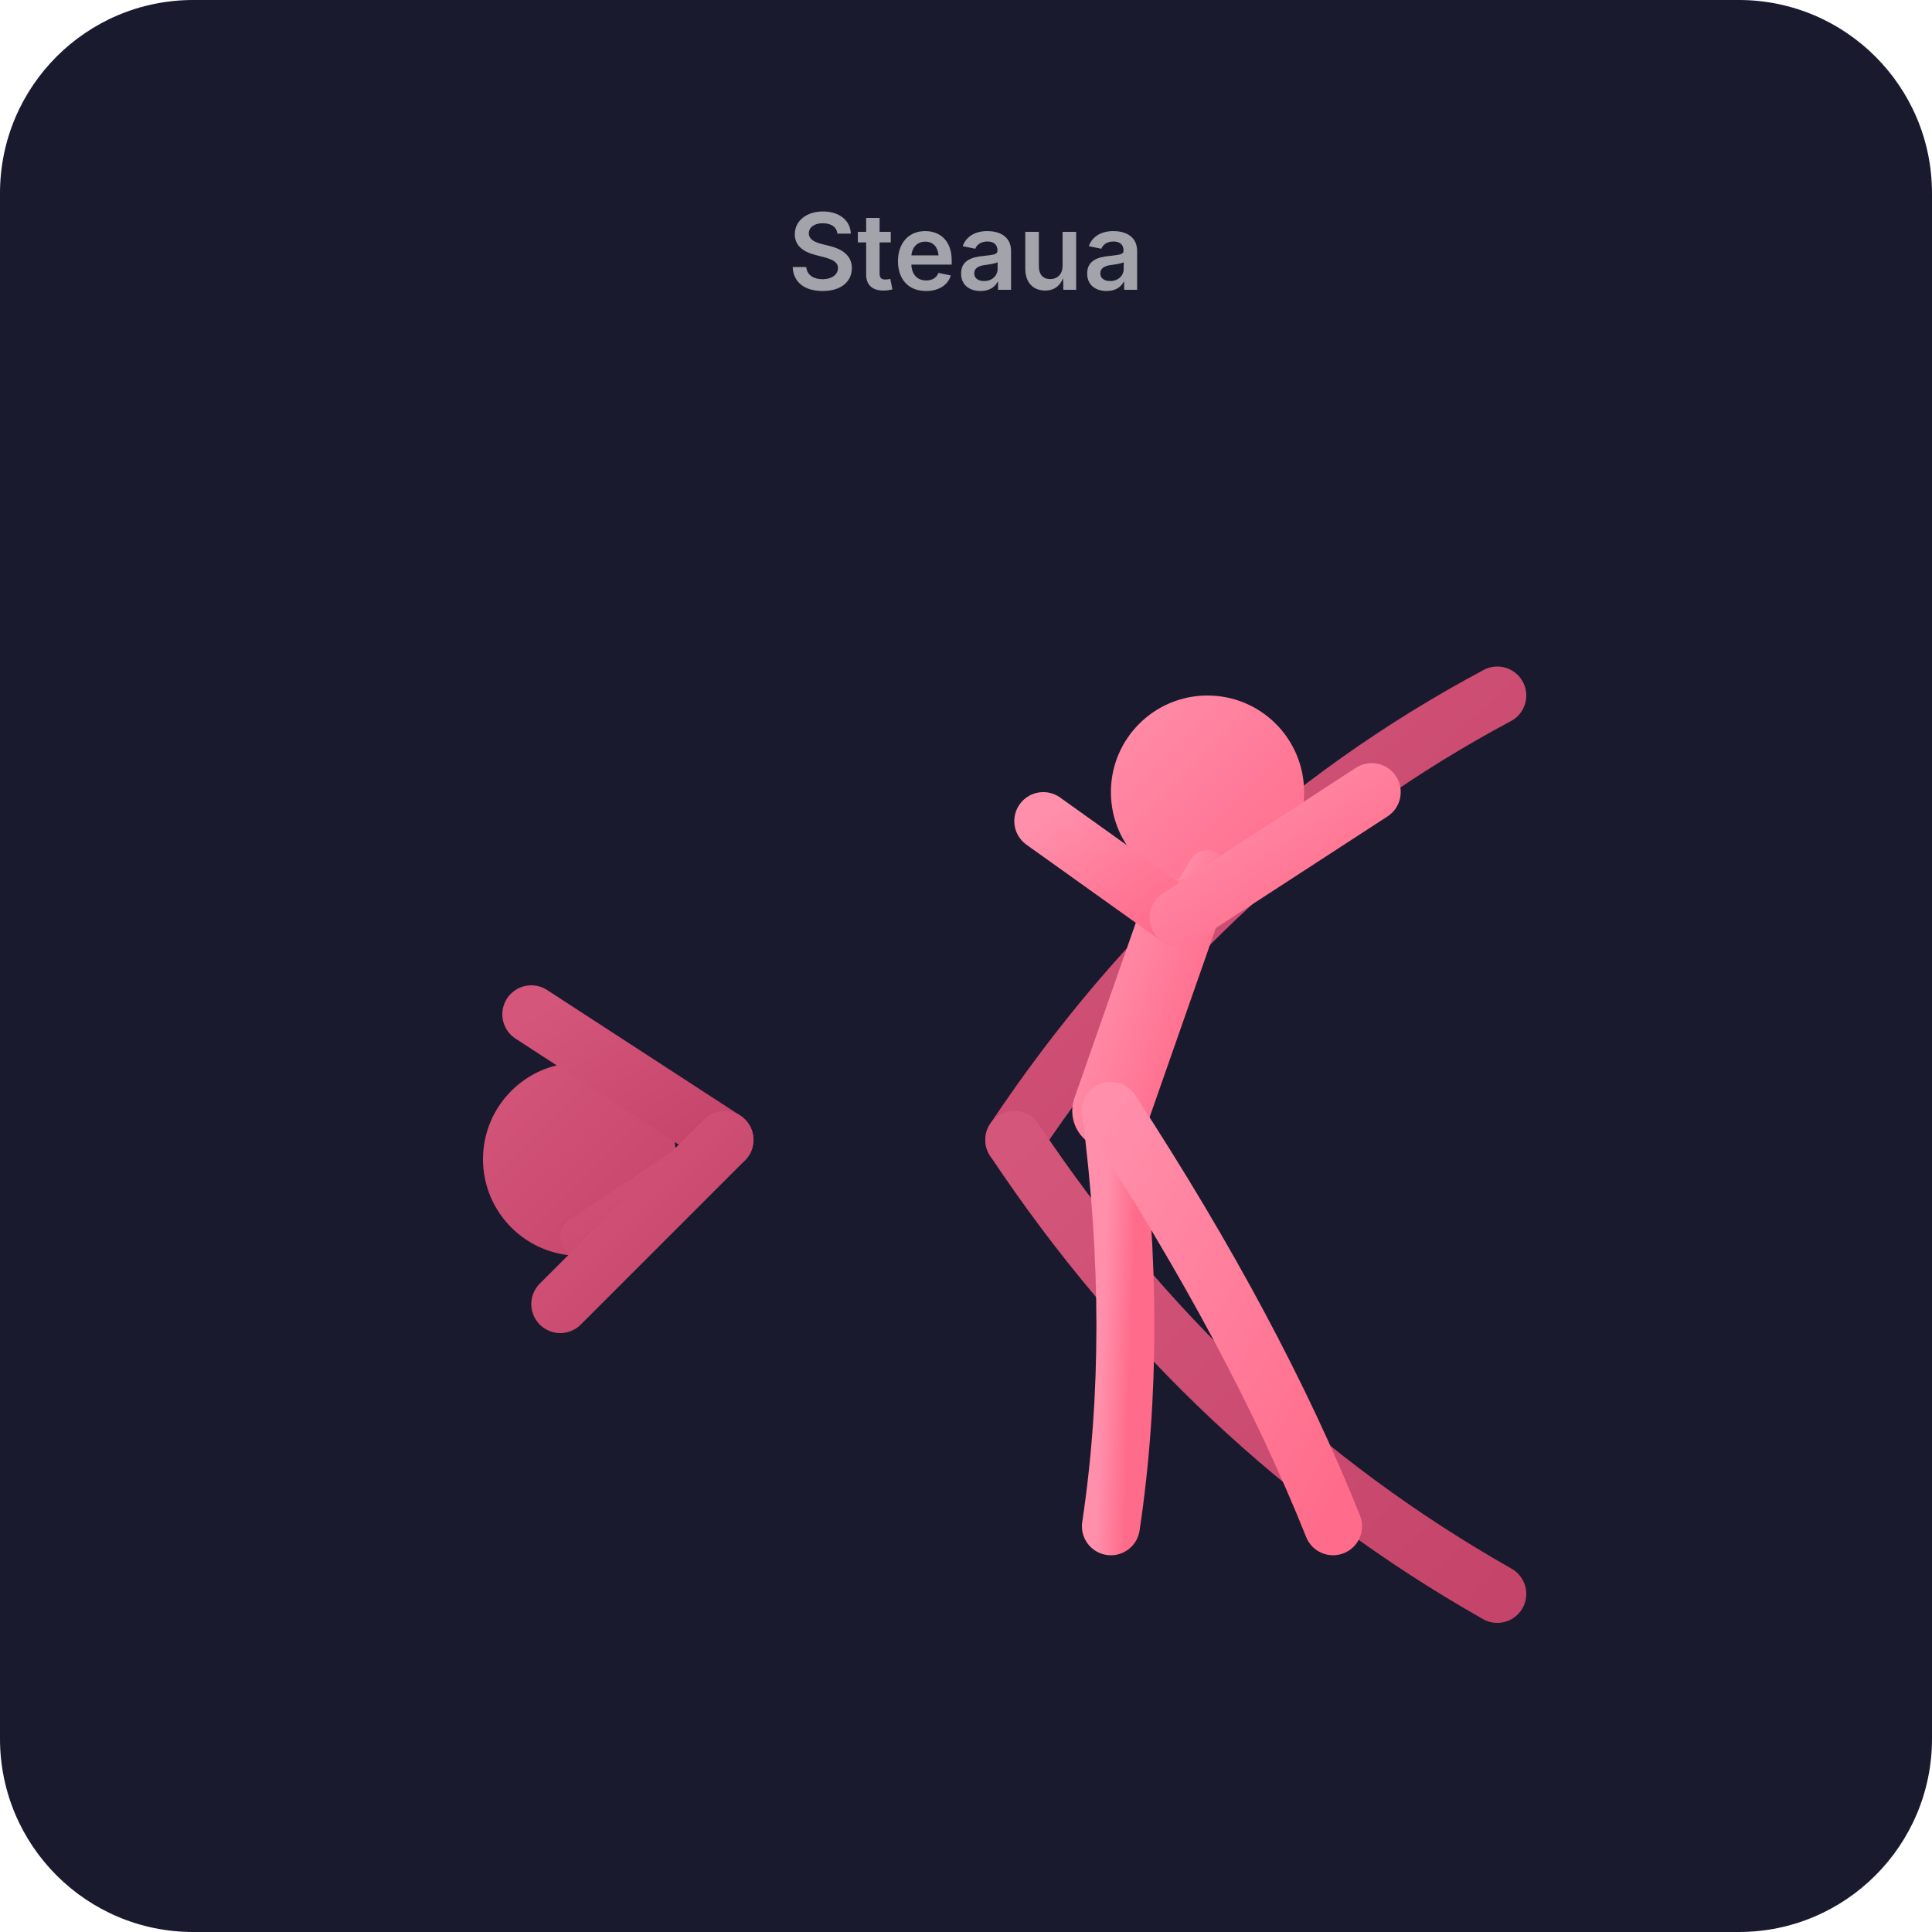
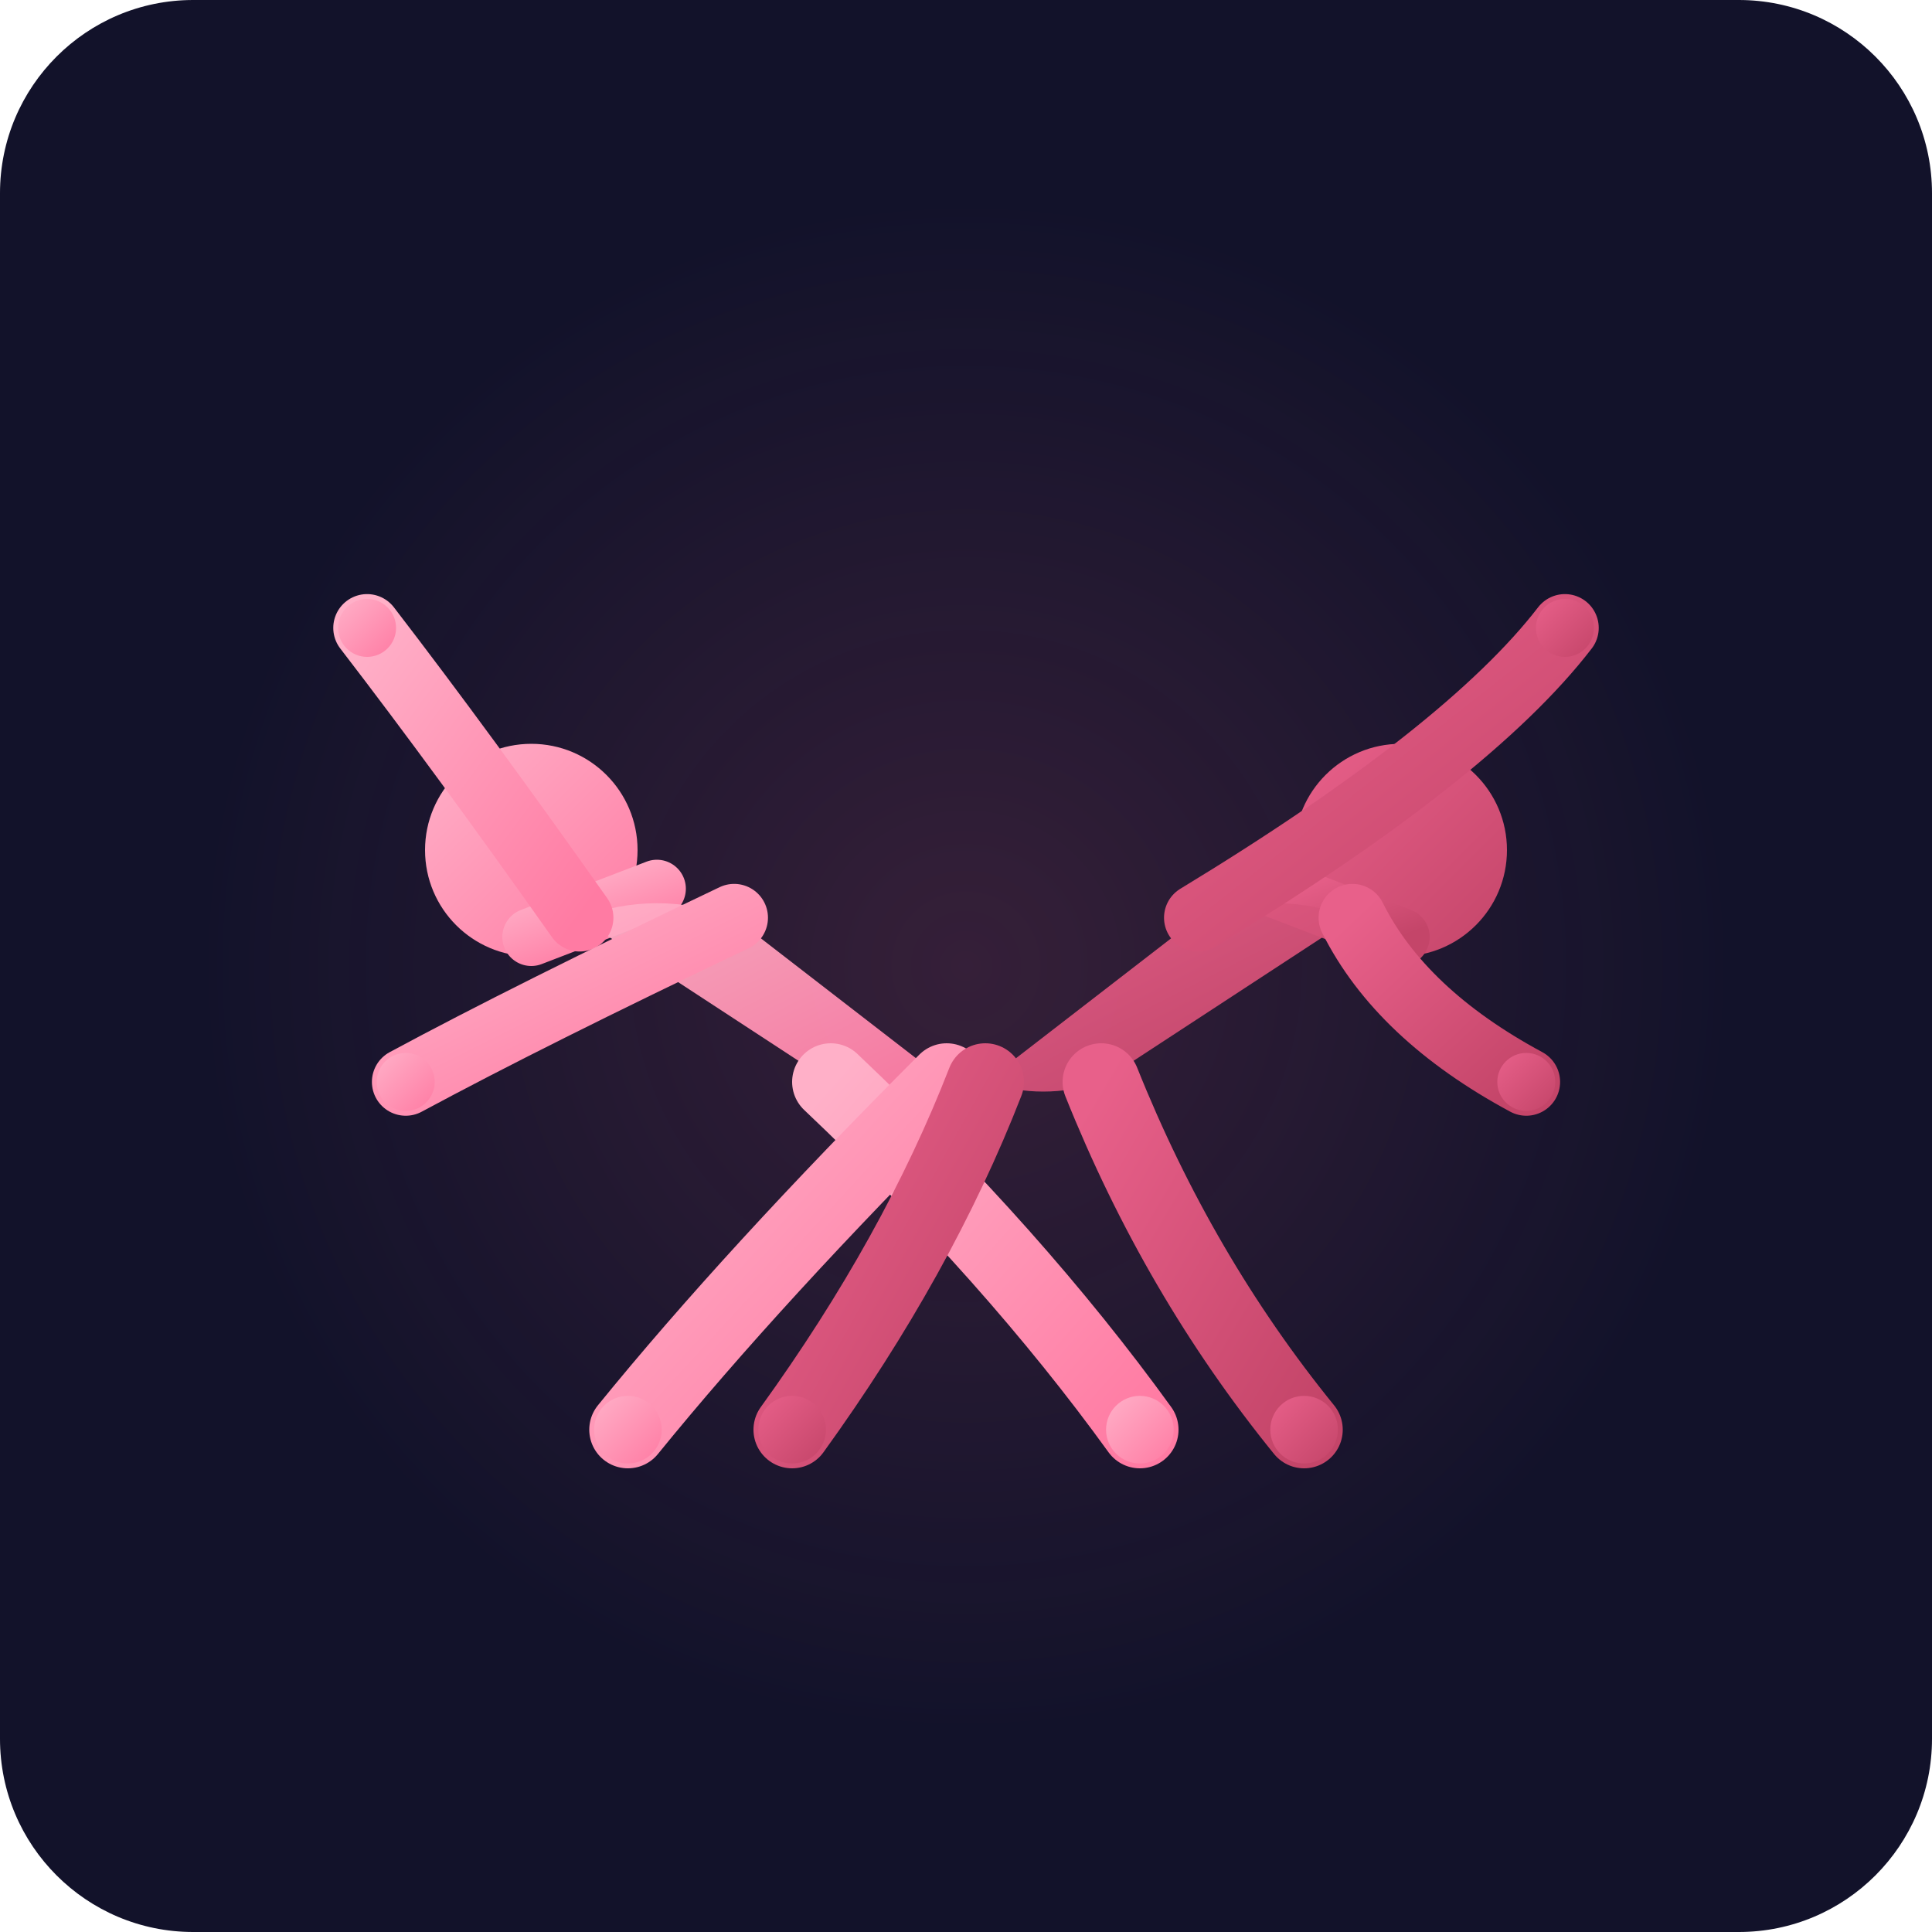
<svg xmlns="http://www.w3.org/2000/svg" viewBox="0 0 200 200" width="200" height="200">
  <defs>
    <linearGradient id="g1" x1="0%" y1="0%" x2="100%" y2="100%">
-       <stop offset="0%" style="stop-color:#FF8FAB;stop-opacity:1" />
-       <stop offset="100%" style="stop-color:#FF6B8A;stop-opacity:1" />
+       <stop offset="0%" style="stop-color:#FFB0C8;stop-opacity:1" />
+       <stop offset="100%" style="stop-color:#FF7BA3;stop-opacity:1" />
    </linearGradient>
    <linearGradient id="g2" x1="0%" y1="0%" x2="100%" y2="100%">
-       <stop offset="0%" style="stop-color:#D4567A;stop-opacity:1" />
+       <stop offset="0%" style="stop-color:#E8608A;stop-opacity:1" />
      <stop offset="100%" style="stop-color:#C44569;stop-opacity:1" />
    </linearGradient>
+     <radialGradient id="glow" cx="50%" cy="50%" r="50%">
+       <stop offset="0%" style="stop-color:#FF6B8A;stop-opacity:0.15" />
+       <stop offset="100%" style="stop-color:#FF6B8A;stop-opacity:0" />
+     </radialGradient>
  </defs>
-   <rect width="200" height="200" fill="#1a1a2e" rx="20" />
-   <text x="100" y="30" text-anchor="middle" fill="rgba(255,255,255,0.6)" font-family="-apple-system, sans-serif" font-size="11" font-weight="600">Steaua</text>
-   <circle cx="60" cy="120" r="10" fill="url(#g2)" />
-   <line x1="60" y1="128" x2="75" y2="118" stroke="url(#g2)" stroke-width="4" stroke-linecap="round" />
-   <line x1="75" y1="118" x2="105" y2="118" stroke="url(#g2)" stroke-width="8" stroke-linecap="round" />
-   <path d="M75,118 Q65.0,111.5 55,105" fill="none" stroke="url(#g2)" stroke-width="6" stroke-linecap="round" />
-   <path d="M75,118 Q66.5,126.5 58,135" fill="none" stroke="url(#g2)" stroke-width="6" stroke-linecap="round" />
-   <path d="M105,118 Q125,88 155,72" fill="none" stroke="url(#g2)" stroke-width="6" stroke-linecap="round" />
-   <path d="M105,118 Q125,148 155,165" fill="none" stroke="url(#g2)" stroke-width="6" stroke-linecap="round" />
-   <circle cx="125" cy="82" r="10" fill="url(#g1)" />
-   <line x1="125" y1="90" x2="122" y2="95" stroke="url(#g1)" stroke-width="4" stroke-linecap="round" />
-   <line x1="122" y1="95" x2="115" y2="115" stroke="url(#g1)" stroke-width="8" stroke-linecap="round" />
-   <path d="M122,95 Q115.0,90.0 108,85" fill="none" stroke="url(#g1)" stroke-width="6" stroke-linecap="round" />
-   <path d="M122,95 Q132.0,88.5 142,82" fill="none" stroke="url(#g1)" stroke-width="6" stroke-linecap="round" />
-   <path d="M115,115 Q118,138 115,158" fill="none" stroke="url(#g1)" stroke-width="6" stroke-linecap="round" />
-   <path d="M115,115 Q130,138 138,158" fill="none" stroke="url(#g1)" stroke-width="6" stroke-linecap="round" />
+   <rect width="200" height="200" fill="#12122a" rx="20" />
+   <circle cx="100" cy="100" r="80" fill="url(#glow)" />
+   <circle cx="55" cy="88" r="11" fill="url(#g1)" />
+   <line x1="55" y1="97" x2="68.0" y2="92.0" stroke="url(#g1)" stroke-width="6" stroke-linecap="round" />
+   <path d="M60,95 Q68.0,92 76,95               L98,112 Q92.0,114 86,112 Z" fill="url(#g1)" opacity="0.95" />
+   <path d="M60,95 Q48,78 38,65" fill="none" stroke="url(#g1)" stroke-width="7" stroke-linecap="round" />
+   <circle cx="38" cy="65" r="3.0" fill="url(#g1)" />
+   <path d="M76,95 Q55,105 42,112" fill="none" stroke="url(#g1)" stroke-width="7" stroke-linecap="round" />
+   <circle cx="42" cy="112" r="3.0" fill="url(#g1)" />
+   <path d="M86,112 Q105,130 118,148" fill="none" stroke="url(#g1)" stroke-width="8" stroke-linecap="round" />
+   <circle cx="118" cy="148" r="3.5" fill="url(#g1)" />
+   <path d="M98,112 Q78,132 65,148" fill="none" stroke="url(#g1)" stroke-width="8" stroke-linecap="round" />
+   <circle cx="65" cy="148" r="3.5" fill="url(#g1)" />
+   <circle cx="145" cy="88" r="11" fill="url(#g2)" />
+   <line x1="145" y1="97" x2="132.0" y2="92.0" stroke="url(#g2)" stroke-width="6" stroke-linecap="round" />
+   <path d="M124,95 Q132.0,92 140,95               L114,112 Q108.0,114 102,112 Z" fill="url(#g2)" opacity="0.95" />
+   <path d="M124,95 Q152,78 162,65" fill="none" stroke="url(#g2)" stroke-width="7" stroke-linecap="round" />
+   <circle cx="162" cy="65" r="3.0" fill="url(#g2)" />
+   <path d="M140,95 Q145,105 158,112" fill="none" stroke="url(#g2)" stroke-width="7" stroke-linecap="round" />
+   <circle cx="158" cy="112" r="3.0" fill="url(#g2)" />
+   <path d="M102,112 Q95,130 82,148" fill="none" stroke="url(#g2)" stroke-width="8" stroke-linecap="round" />
+   <circle cx="82" cy="148" r="3.5" fill="url(#g2)" />
+   <path d="M114,112 Q122,132 135,148" fill="none" stroke="url(#g2)" stroke-width="8" stroke-linecap="round" />
+   <circle cx="135" cy="148" r="3.5" fill="url(#g2)" />
</svg>
